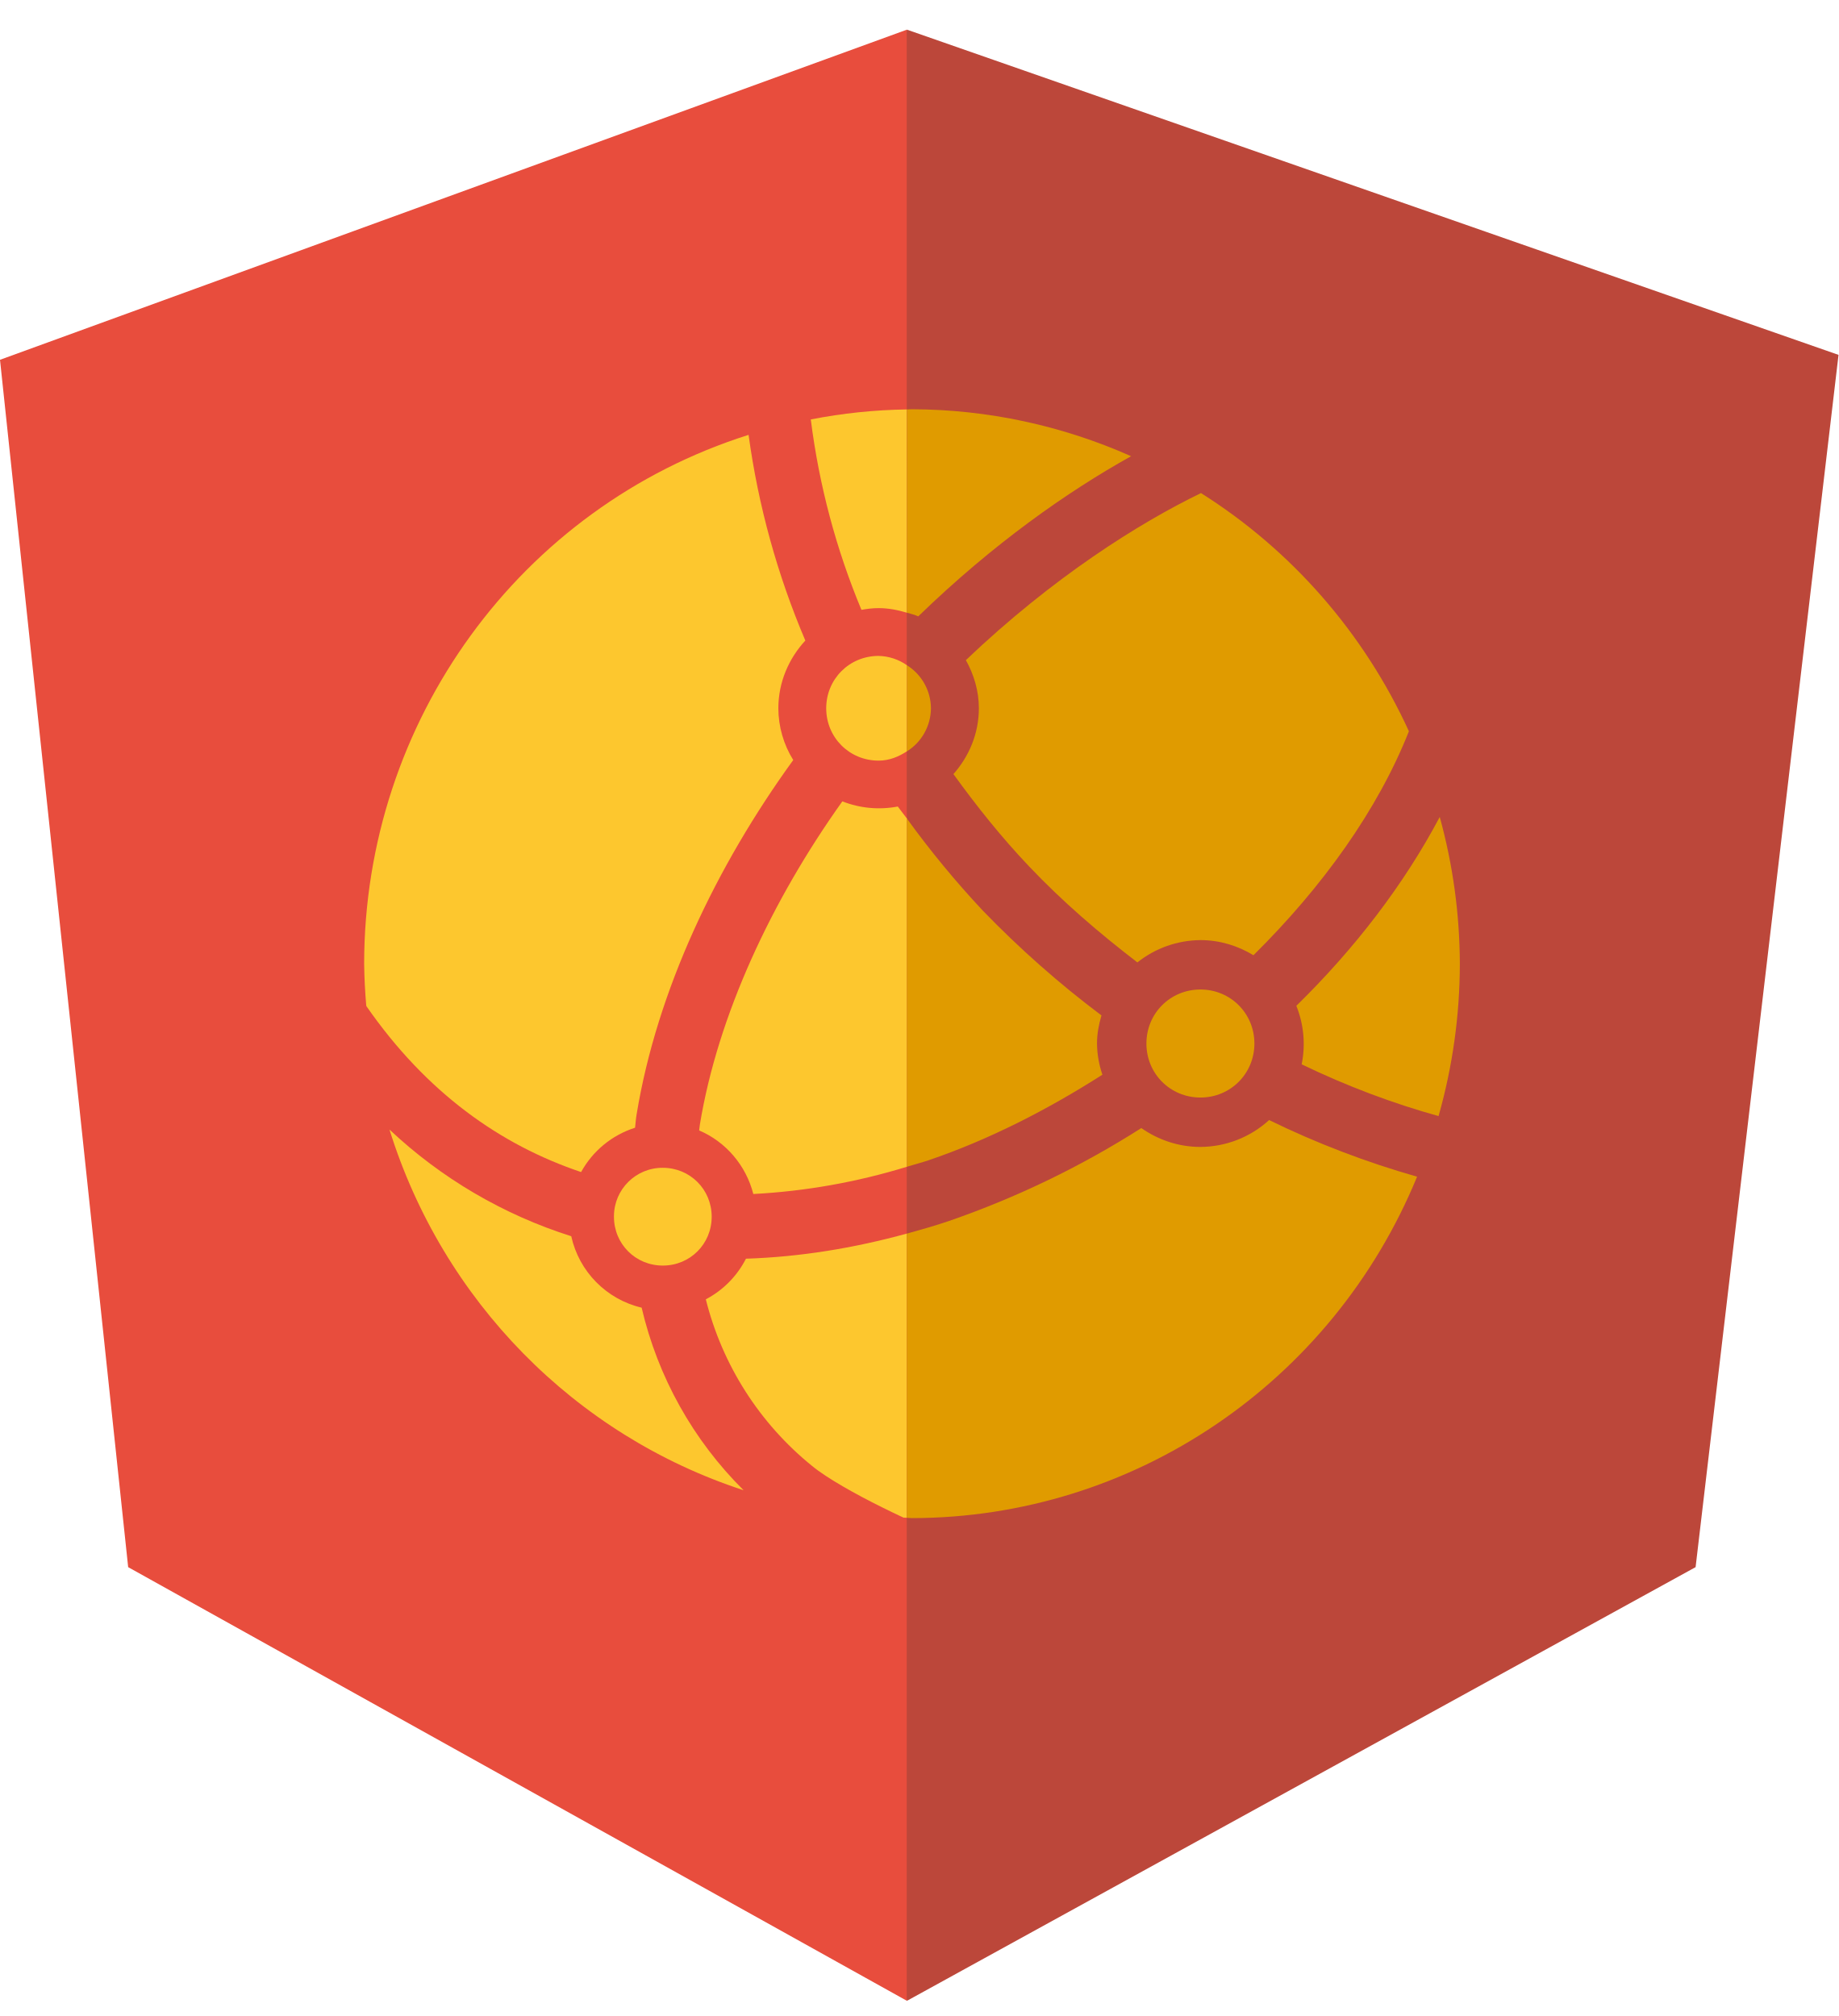
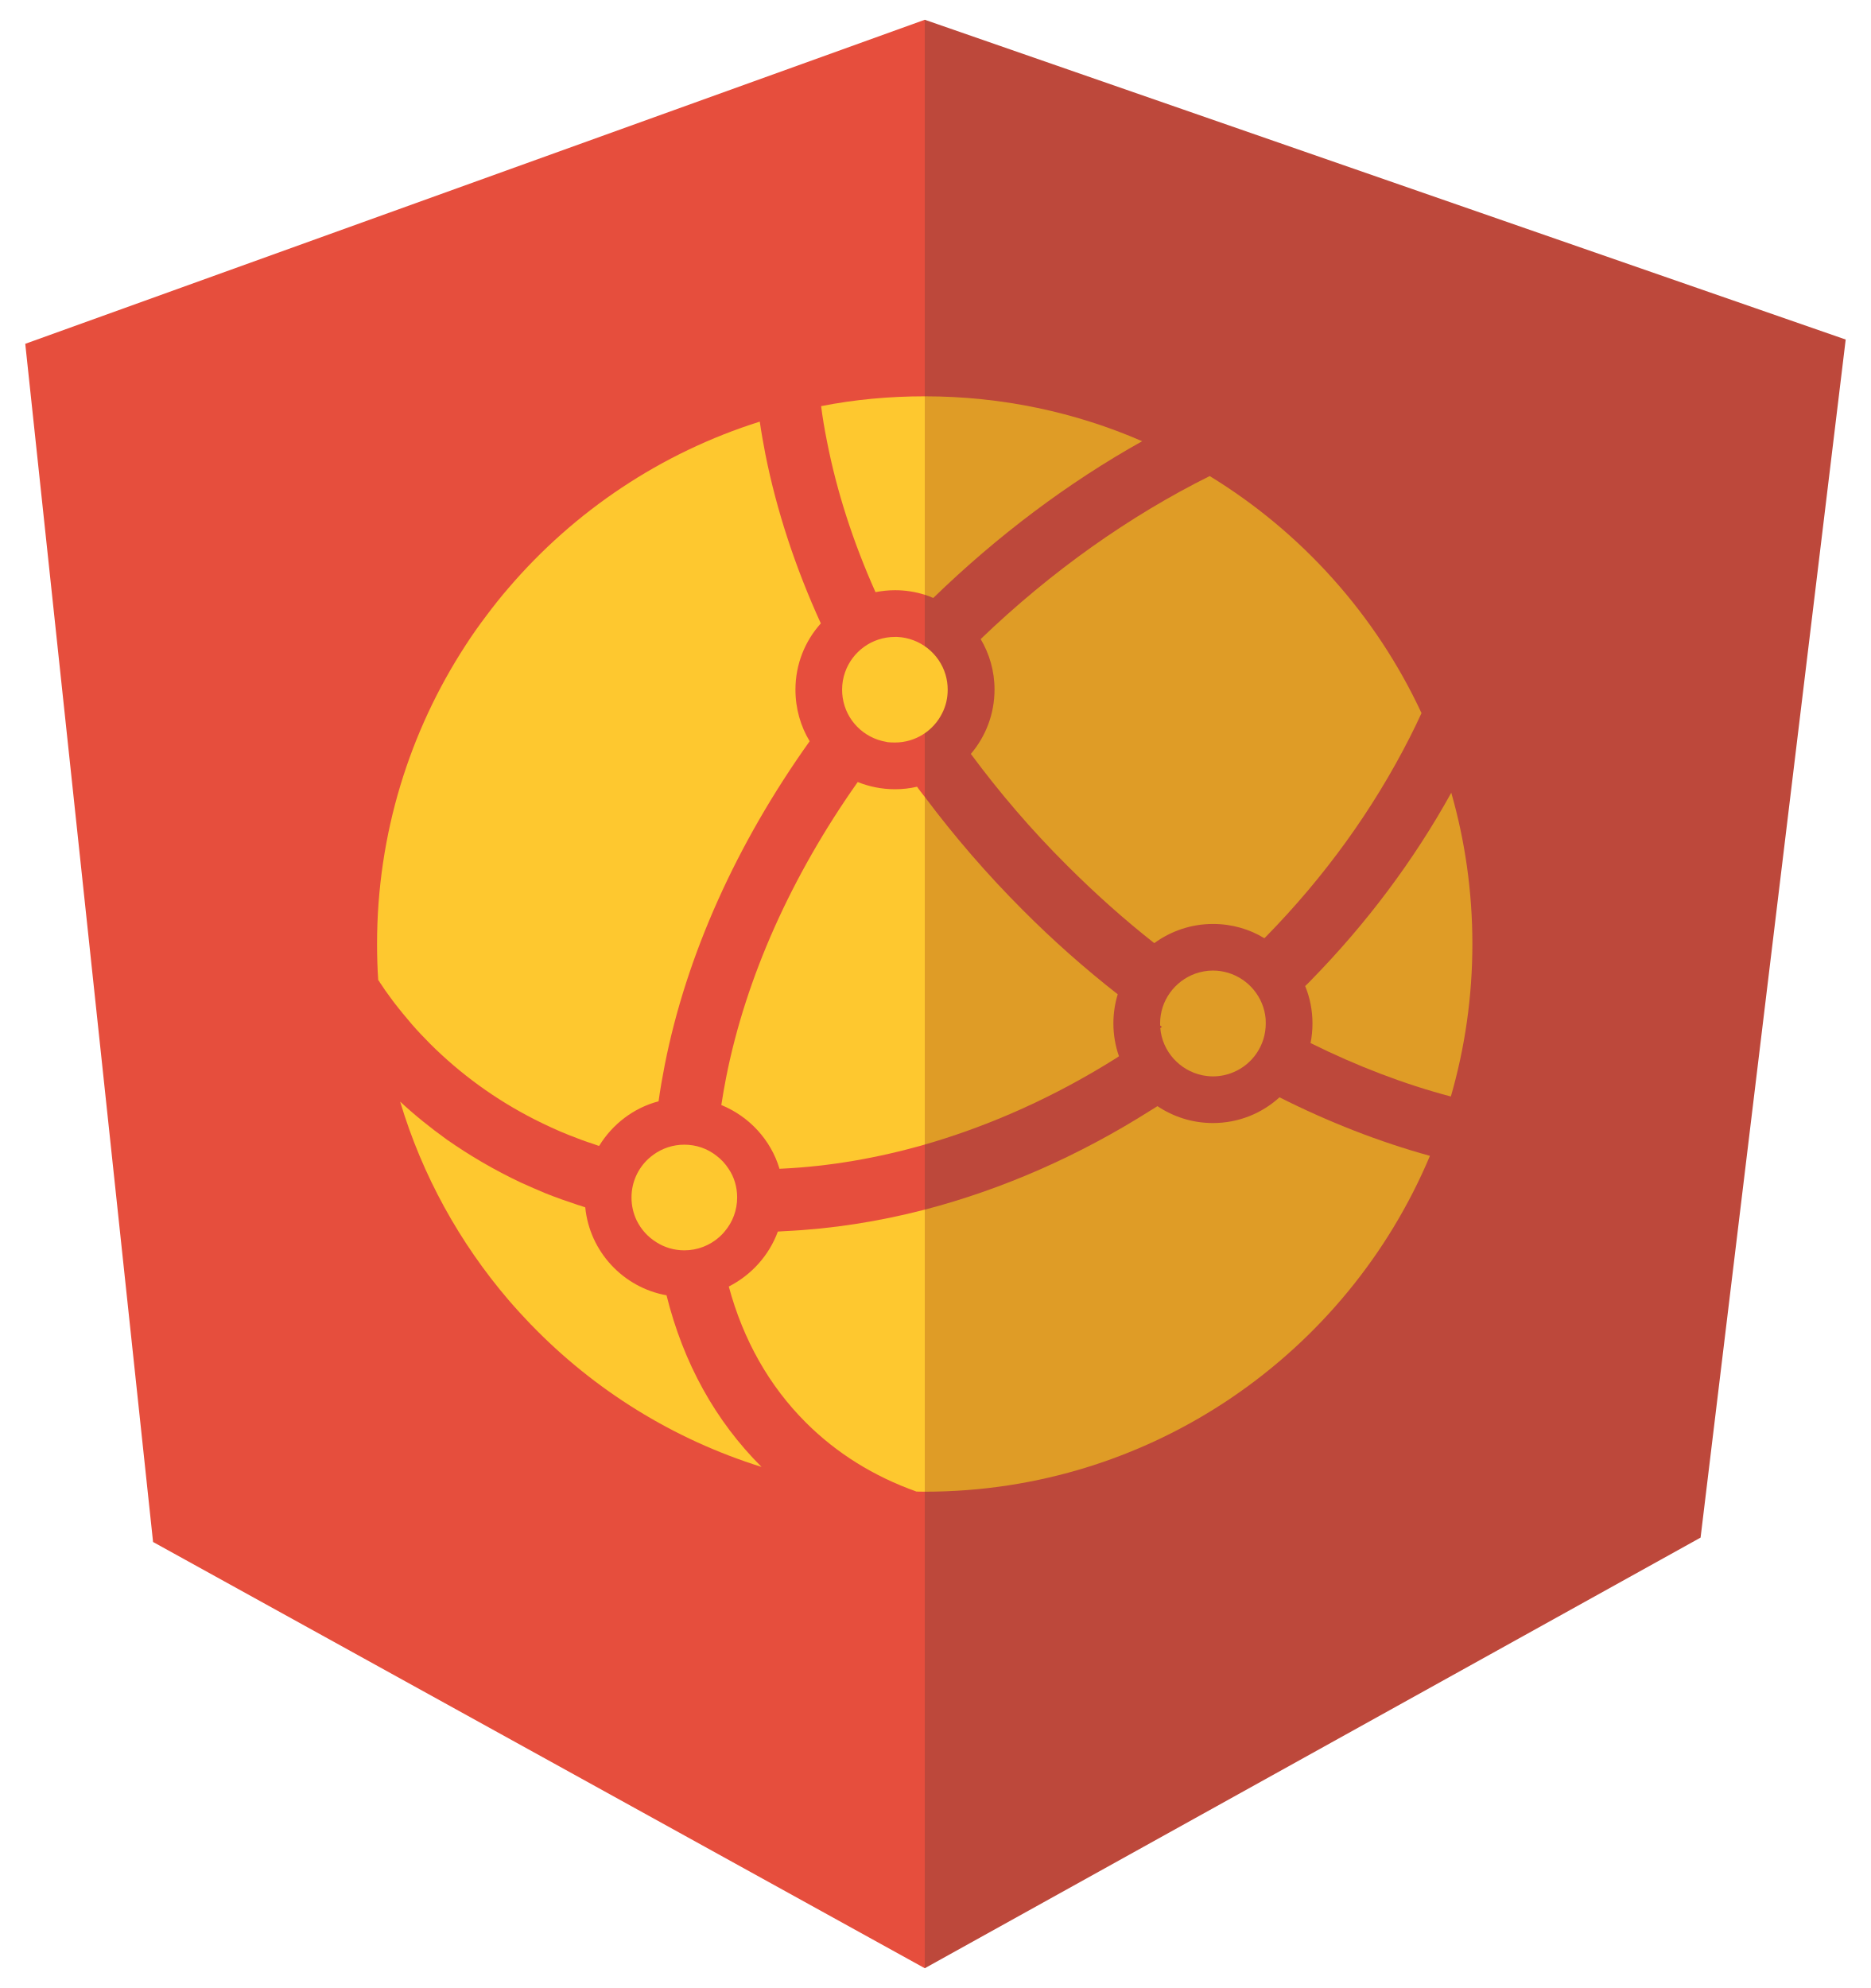
- <svg xmlns="http://www.w3.org/2000/svg" viewBox="0 0 31 34" width="31" height="34">
+ <svg xmlns="http://www.w3.org/2000/svg" viewBox="0 0 32 34" width="32" height="34">
  <style type="text/css">
- 		.st0{fill:#BC473A;}
- 		.st1{fill:#E84D3D;}
- 		.st2{fill:#FDC72E;}
- 		.st3{fill:#E09B00;}
+ 		.st0{fill:#BD483B;}
+ 		.st1{fill:#E64E3D;}
+ 		.st2{fill:#FEC82F;}
+ 		.st3{fill:#DF9C26;}
	</style>
-   <path class="st0" d="M18.534,22.607V11.471L15.292,0.5l-3.075,10.971v11.137l3.075,11.137L18.534,22.607z" />
-   <path class="st1" d="M15.292,0.5L0,6.068L2.161,26.43l13.131,7.314" />
-   <path class="st0" d="M15.292,33.744L28.59,26.43L31,5.985L15.292,0.5" />
  <g>
-     <path class="st2" d="M15.292,6.905c-0.544,0.008-1.087,0.064-1.621,0.169c0.141,1.12,0.431,2.196,0.854,3.211 c0.095-0.017,0.19-0.029,0.289-0.029c0.167,0,0.326,0.032,0.479,0.078C15.292,10.334,15.292,6.905,15.292,6.905z M12.622,7.334 c-3.854,1.219-6.479,4.831-6.482,8.918c0.003,0.238,0.015,0.476,0.036,0.714c1.012,1.459,2.254,2.34,3.622,2.801 c0.195-0.355,0.519-0.623,0.91-0.748c0.009-0.076,0.013-0.153,0.027-0.23c0.344-2.088,1.341-4.178,2.64-5.971 c-0.163-0.262-0.25-0.564-0.251-0.872c0-0.44,0.176-0.841,0.455-1.143C13.107,9.694,12.785,8.527,12.622,7.334L12.622,7.334z  M14.814,11.062c-0.493,0-0.883,0.391-0.883,0.883c0,0.493,0.391,0.883,0.883,0.883c0.181,0,0.339-0.066,0.479-0.158V11.22 C15.152,11.12,14.985,11.066,14.814,11.062L14.814,11.062z M14.203,13.515c-1.19,1.668-2.098,3.604-2.402,5.45 c-0.006,0.033-0.007,0.066-0.012,0.1c0.45,0.192,0.79,0.59,0.913,1.072c0.879-0.046,1.749-0.201,2.591-0.46v-5.871 c-0.051-0.07-0.106-0.135-0.155-0.204C14.824,13.662,14.5,13.632,14.203,13.515L14.203,13.515z M6.567,19.05 c0.9,2.887,3.126,5.153,5.971,6.083c-0.851-0.844-1.447-1.912-1.719-3.079c-0.594-0.14-1.056-0.609-1.187-1.205 C8.489,20.487,7.441,19.873,6.567,19.05L6.567,19.05z M11.176,19.695c-0.452-0.003-0.821,0.361-0.824,0.813 c0,0.004,0,0.008,0,0.012c0,0.46,0.364,0.824,0.824,0.824c0.46,0,0.824-0.364,0.824-0.824C12,20.059,11.635,19.695,11.176,19.695z  M15.292,20.804c-0.898,0.247-1.808,0.395-2.714,0.424c-0.15,0.293-0.385,0.532-0.677,0.685c0.277,1.107,0.906,2.094,1.794,2.812 c0.248,0.205,0.74,0.479,1.172,0.693c0.136,0.068,0.248,0.121,0.367,0.177c0.019,0.001,0.039,0.001,0.058,0.002V20.804z" />
-     <path class="st3" d="M15.379,6.902c-0.029,0.001-0.058,0.002-0.086,0.003v3.428c0.064,0.019,0.13,0.035,0.19,0.062 c1.263-1.225,2.522-2.108,3.589-2.701C17.907,7.176,16.65,6.906,15.379,6.902z M20.25,8.316c-1.041,0.504-2.499,1.421-3.964,2.817 c0.135,0.243,0.219,0.518,0.219,0.812c0,0.426-0.166,0.813-0.429,1.11c0.394,0.545,0.814,1.071,1.276,1.557 c0.565,0.596,1.185,1.127,1.826,1.619c0.302-0.241,0.677-0.373,1.064-0.376c0.327,0,0.63,0.096,0.893,0.255 c1.169-1.156,2.099-2.457,2.621-3.777C22.999,10.677,21.78,9.28,20.25,8.316z M15.293,11.22v1.451 c0.25-0.157,0.402-0.431,0.404-0.726C15.695,11.65,15.542,11.376,15.293,11.22L15.293,11.22z M24.276,13.778 c-0.603,1.139-1.429,2.217-2.418,3.185c0.126,0.313,0.157,0.657,0.09,0.987c0.766,0.37,1.542,0.66,2.308,0.873 c0.237-0.836,0.358-1.701,0.359-2.571C24.612,15.415,24.498,14.583,24.276,13.778L24.276,13.778z M15.292,13.806v5.871 c0.121-0.037,0.242-0.068,0.362-0.108c1.017-0.346,2.003-0.85,2.934-1.444c-0.058-0.17-0.089-0.347-0.091-0.526 c0-0.165,0.031-0.322,0.075-0.474c-0.714-0.536-1.383-1.128-2.003-1.77C16.111,14.866,15.685,14.349,15.292,13.806z M20.241,16.688 c-0.509,0-0.911,0.403-0.911,0.911c0,0.508,0.402,0.911,0.911,0.911c0.507,0,0.91-0.403,0.91-0.911 C21.151,17.091,20.748,16.688,20.241,16.688z M21.399,18.89c-0.317,0.29-0.73,0.451-1.159,0.453c-0.37,0-0.712-0.12-0.996-0.318 c-1.016,0.648-2.104,1.173-3.243,1.567c-0.234,0.08-0.472,0.147-0.71,0.213v4.793c0.029,0.002,0.058,0.003,0.086,0.005 c3.727-0.004,7.085-2.275,8.517-5.758C23.037,19.601,22.201,19.282,21.399,18.89z" />
+     <polygon class="st0" points="15.817,0.338 12.711,11.376 12.711,11.48 12.711,22.519 15.817,33.662 15.817,33.662 19.012,22.519  19.012,11.48 19.012,11.376 15.817,0.338" />
+     <g>
+       <g>
+         <polyline class="st1" points="15.817,0.338 0.432,5.88 2.618,26.372 15.817,33.662" />
+         <polyline class="st0" points="15.817,33.662 29.086,26.297 31.568,5.807 15.817,0.338" />
+       </g>
+       <g>
+         <path class="st2" d="M13.025,25.088c-1.514-0.473-2.864-1.317-3.94-2.431l-0.003-0.002c-0.131-0.137-0.257-0.274-0.381-0.418 c-0.838-0.979-1.478-2.13-1.857-3.396c0.251,0.233,0.518,0.447,0.796,0.647l0,0c0.003,0.008,0.008,0.016,0.011,0.027 c-0.003-0.012-0.008-0.02-0.011-0.027c0.398,0.279,0.822,0.526,1.269,0.737c0.141,0.064,0.282,0.125,0.427,0.186 c0.177,0.07,0.36,0.135,0.542,0.195c0.011,0.006,0.024,0.006,0.035,0.01c0.032,0.012,0.065,0.023,0.097,0.033 c0.074,0.756,0.649,1.372,1.39,1.504C11.688,23.31,12.234,24.299,13.025,25.088z" />
+         <path class="st2" d="M13.605,11.794c0,0.324,0.088,0.627,0.243,0.883c-1.25,1.753-2.108,3.656-2.479,5.539 c-0.041,0.209-0.077,0.416-0.105,0.619c-0.429,0.113-0.79,0.393-1.016,0.762c-0.013,0-0.024-0.004-0.035-0.01 c-0.023-0.006-0.04-0.014-0.061-0.021c-0.142-0.045-0.281-0.098-0.417-0.152c-0.204-0.08-0.403-0.174-0.598-0.272 c-0.663-0.338-1.26-0.772-1.781-1.291c-0.11-0.111-0.213-0.219-0.311-0.332L7.004,17.47c-0.038-0.045-0.078-0.092-0.115-0.137 c-0.017-0.021-0.032-0.039-0.047-0.059c-0.014-0.018-0.024-0.031-0.037-0.045c-0.005-0.01-0.013-0.016-0.017-0.023 c-0.02-0.022-0.037-0.047-0.053-0.068c-0.008-0.012-0.017-0.022-0.023-0.029c-0.001-0.004-0.002-0.004-0.004-0.008 c-0.013-0.014-0.024-0.033-0.037-0.049c-0.055-0.072-0.107-0.149-0.157-0.225c-0.009-0.012-0.019-0.024-0.025-0.039 c-0.006-0.006-0.015-0.018-0.02-0.027c-0.014-0.203-0.02-0.408-0.02-0.617c0-1.882,0.557-3.636,1.512-5.105 c0.113-0.176,0.235-0.348,0.361-0.514c0.12-0.16,0.245-0.319,0.374-0.467c1.126-1.317,2.61-2.315,4.299-2.847 c0.026,0.182,0.059,0.367,0.095,0.553c0.192,0.967,0.513,1.942,0.949,2.898C13.769,10.962,13.605,11.36,13.605,11.794z" />
+         <path class="st2" d="M12.608,20.479c0,0.221-0.079,0.424-0.212,0.58c-0.029,0.037-0.061,0.068-0.096,0.1 c-0.161,0.141-0.368,0.225-0.596,0.225c-0.173,0-0.335-0.049-0.472-0.135c-0.147-0.09-0.265-0.219-0.342-0.375 c-0.058-0.121-0.089-0.252-0.089-0.395c0-0.26,0.11-0.494,0.286-0.658c0.029-0.027,0.06-0.051,0.091-0.074 c0.148-0.107,0.331-0.17,0.526-0.17c0.206,0,0.395,0.068,0.546,0.186c0.085,0.063,0.155,0.139,0.213,0.229 C12.556,20.129,12.608,20.299,12.608,20.479z" />
+         <path class="st2" d="M16.209,11.794c0,0.147-0.032,0.281-0.094,0.403c-0.148,0.299-0.456,0.502-0.808,0.502 c-0.044,0-0.087-0.002-0.128-0.006c-0.008-0.004-0.016-0.004-0.025-0.006c-0.383-0.066-0.684-0.369-0.741-0.756 c-0.007-0.043-0.01-0.09-0.01-0.137c0-0.102,0.017-0.201,0.05-0.295c0.123-0.354,0.46-0.606,0.854-0.606h0.002 c0.012,0,0.024,0,0.036,0c0.392,0.018,0.72,0.285,0.827,0.645C16.196,11.62,16.209,11.706,16.209,11.794z" />
+         <path class="st3" d="M25.183,16.143c0,0.907-0.129,1.782-0.368,2.61c-0.799-0.211-1.606-0.52-2.4-0.914 c0.022-0.109,0.033-0.221,0.033-0.336c0-0.225-0.044-0.442-0.125-0.639c0.031-0.029,0.064-0.061,0.095-0.094 c0.957-0.977,1.763-2.055,2.404-3.212C25.057,14.379,25.183,15.248,25.183,16.143z" />
+         <path class="st3" d="M24.313,12.196c-0.063,0.139-0.131,0.277-0.201,0.416c-0.627,1.235-1.455,2.382-2.459,3.407 c-0.009,0.01-0.02,0.02-0.028,0.027c-0.255-0.156-0.557-0.244-0.879-0.244c-0.375,0-0.722,0.123-1.004,0.328 c-0.514-0.404-1.011-0.848-1.49-1.327c-0.608-0.604-1.157-1.247-1.647-1.909c0.252-0.297,0.405-0.68,0.405-1.102 c0-0.313-0.087-0.61-0.237-0.862c1.21-1.163,2.547-2.106,3.917-2.788C22.262,9.103,23.53,10.514,24.313,12.196z" />
+         <path class="st3" d="M21.649,17.503c0,0.379-0.23,0.701-0.556,0.836c-0.108,0.045-0.225,0.07-0.348,0.07 c-0.063,0-0.125-0.008-0.185-0.02c-0.385-0.082-0.681-0.408-0.715-0.805c0.011-0.01,0.021-0.016,0.028-0.022 c-0.01-0.008-0.021-0.014-0.03-0.023c-0.001-0.012-0.001-0.022-0.001-0.037c0-0.389,0.25-0.723,0.601-0.85 c0.095-0.033,0.196-0.053,0.302-0.053c0.09,0,0.179,0.014,0.262,0.039c0.346,0.105,0.606,0.412,0.64,0.785 C21.649,17.45,21.649,17.478,21.649,17.503z" />
+         <path class="st3" d="M21.884,18.767c-0.301,0.274-0.7,0.44-1.139,0.44c-0.351,0-0.677-0.107-0.949-0.289 c-0.039,0.025-0.078,0.051-0.115,0.072c-1.233,0.781-2.538,1.352-3.864,1.698v4.824c3.887,0,7.222-2.37,8.64-5.744 C23.598,19.531,22.734,19.195,21.884,18.767z" />
+         <path class="st2" d="M15.817,20.688c-0.793,0.205-1.592,0.33-2.385,0.367c-0.042,0.002-0.086,0.006-0.128,0.008 c-0.151,0.41-0.454,0.744-0.839,0.94c0.245,0.909,0.688,1.698,1.319,2.327c0.524,0.524,1.162,0.92,1.891,1.18 c0.046,0,0.093,0.002,0.142,0.002V20.688z" />
+         <path class="st3" d="M19.043,17.503c0-0.172,0.026-0.34,0.074-0.498c-0.562-0.44-1.106-0.92-1.625-1.442 c-0.614-0.614-1.172-1.262-1.675-1.934v5.946c1.124-0.324,2.235-0.823,3.291-1.489c0.009-0.006,0.02-0.014,0.03-0.022 C19.077,17.89,19.043,17.7,19.043,17.503z" />
+         <path class="st2" d="M15.817,13.629c-0.045-0.059-0.091-0.113-0.132-0.174c-0.123,0.029-0.249,0.043-0.378,0.043 c-0.227,0-0.441-0.045-0.637-0.123c-1.134,1.606-1.912,3.341-2.25,5.049c-0.032,0.162-0.059,0.32-0.083,0.475 c0.477,0.195,0.848,0.596,0.996,1.092c0.016-0.004,0.029-0.004,0.046-0.004c0.809-0.039,1.627-0.18,2.438-0.412V13.629z" />
+         <path class="st3" d="M15.817,6.778v3.394c0.048,0.016,0.098,0.033,0.145,0.055c1.106-1.073,2.316-1.979,3.573-2.681 C18.395,7.05,17.137,6.778,15.817,6.778z" />
+         <path class="st2" d="M15.817,6.778c-0.608,0-1.201,0.055-1.773,0.168c0.025,0.197,0.06,0.404,0.101,0.606 c0.168,0.86,0.449,1.725,0.829,2.575c0.106-0.02,0.219-0.033,0.333-0.033c0.178,0,0.347,0.027,0.51,0.078V6.778z" />
+       </g>
+     </g>
  </g>
</svg>
